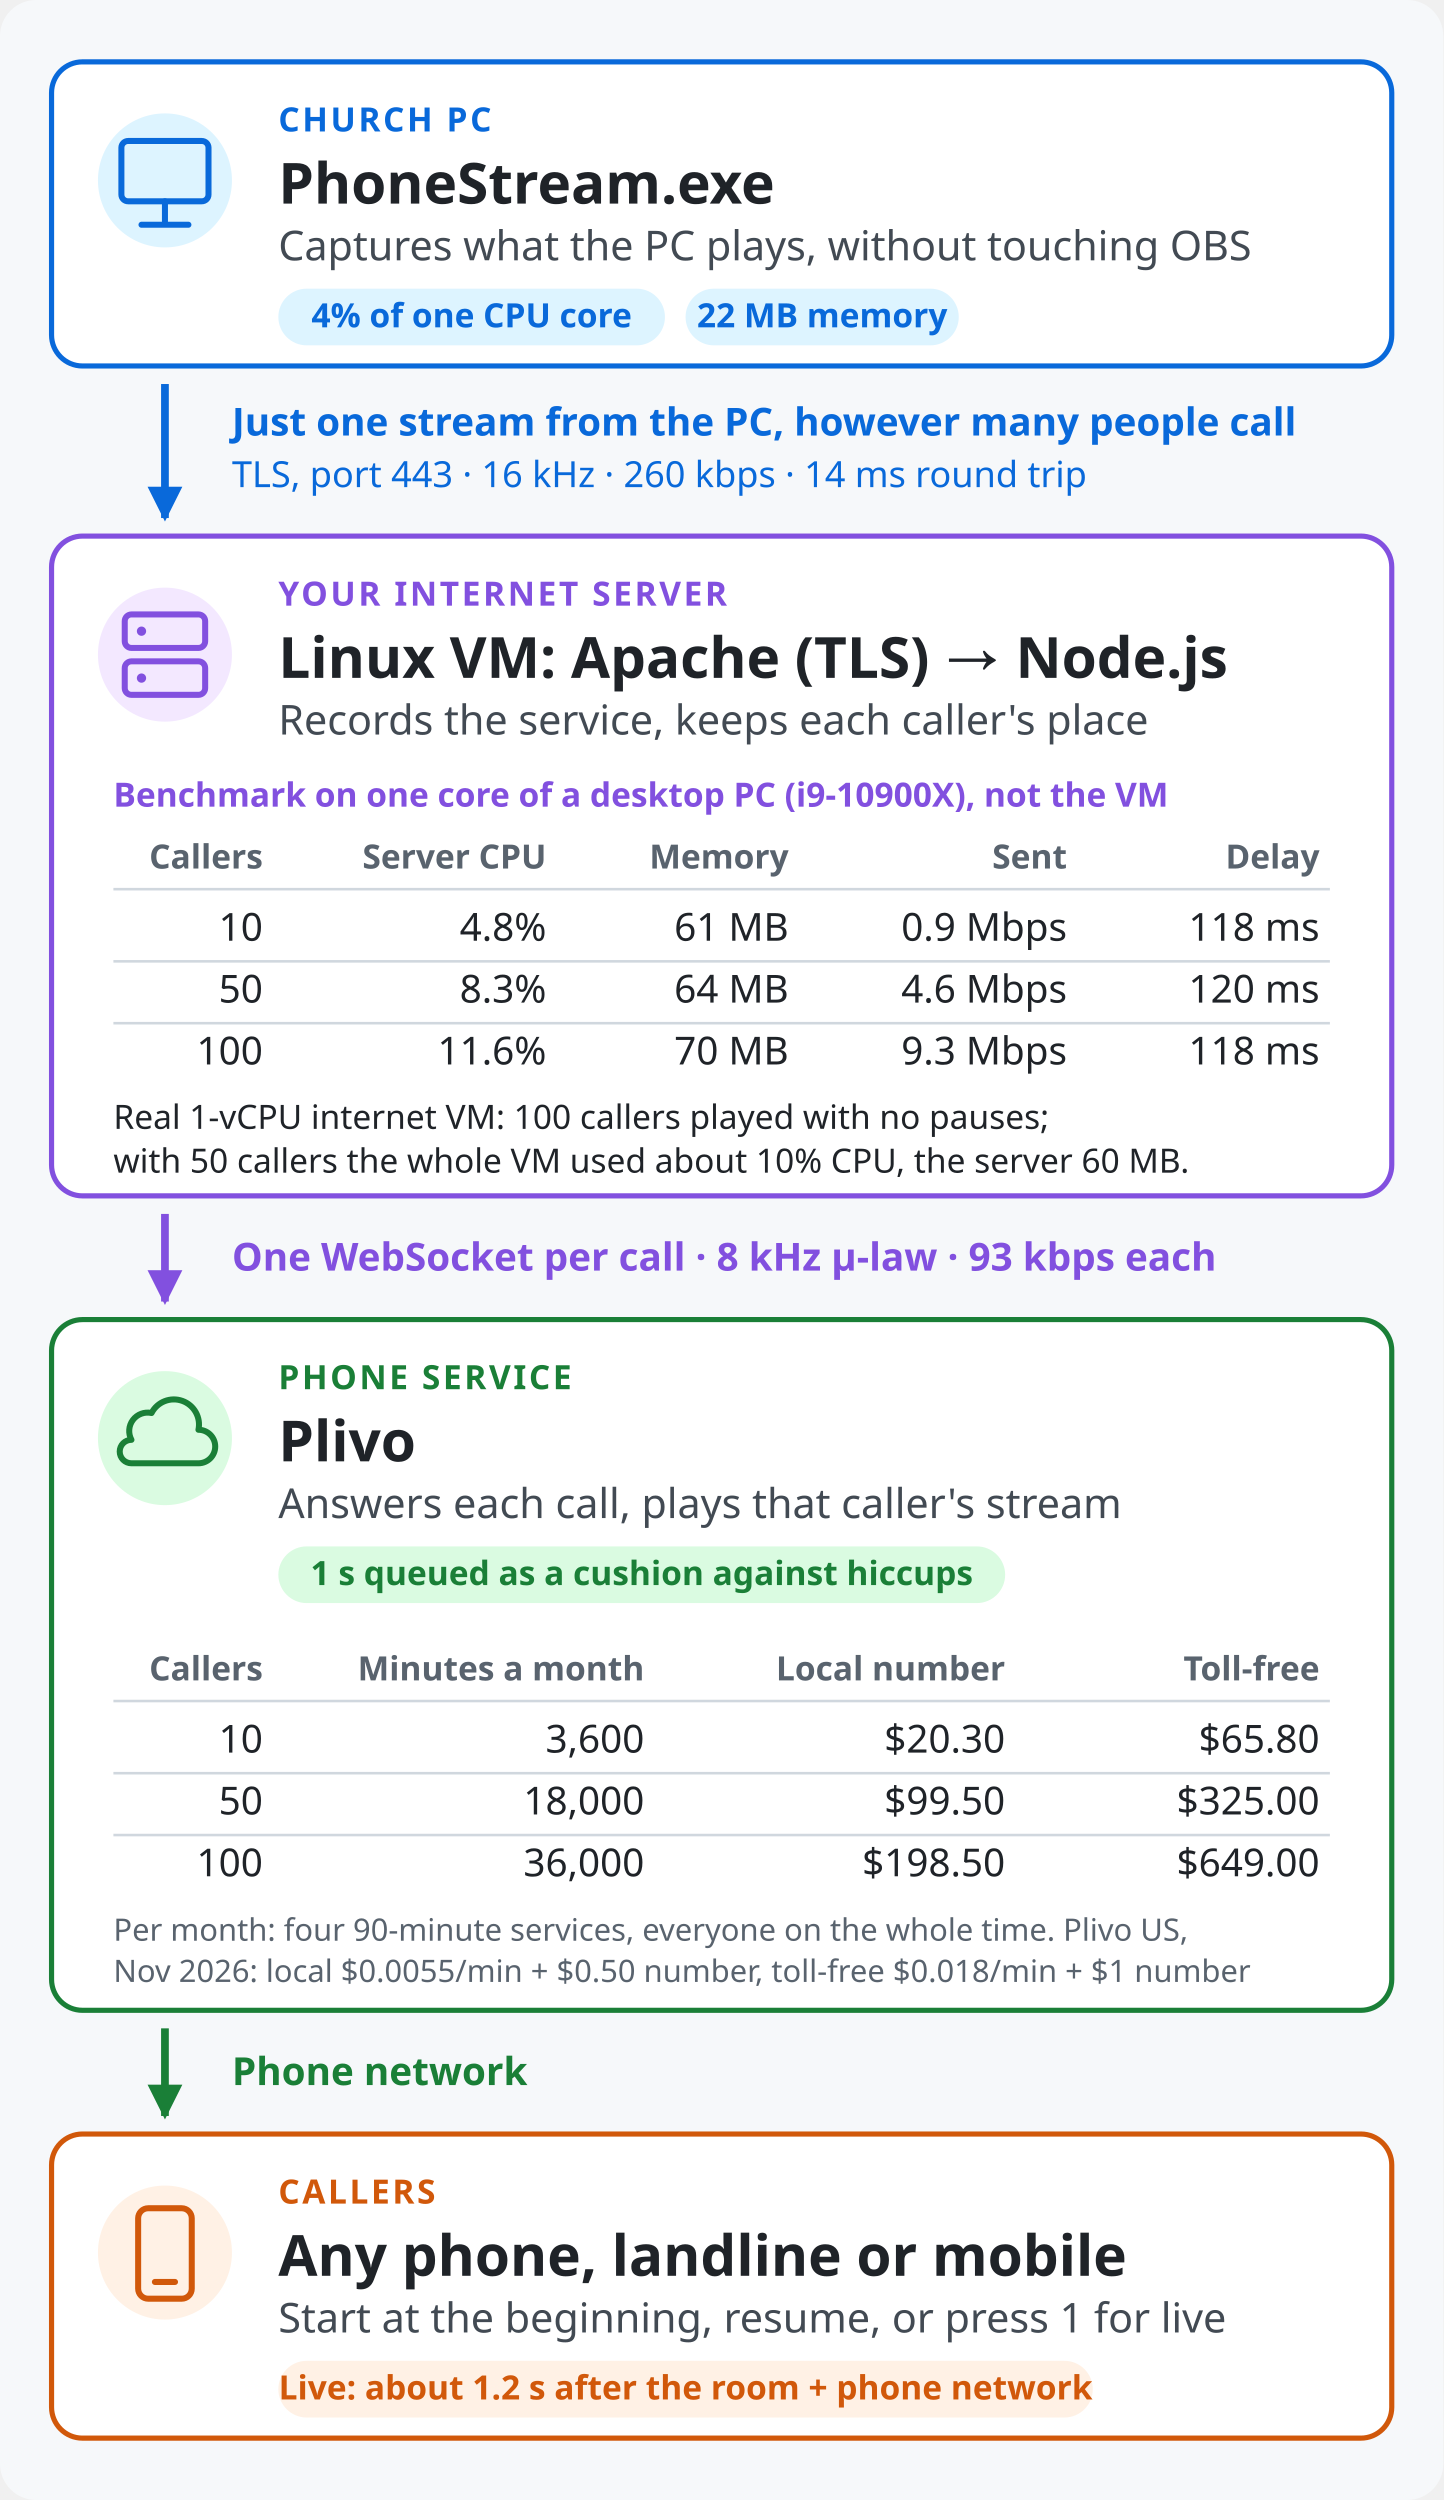
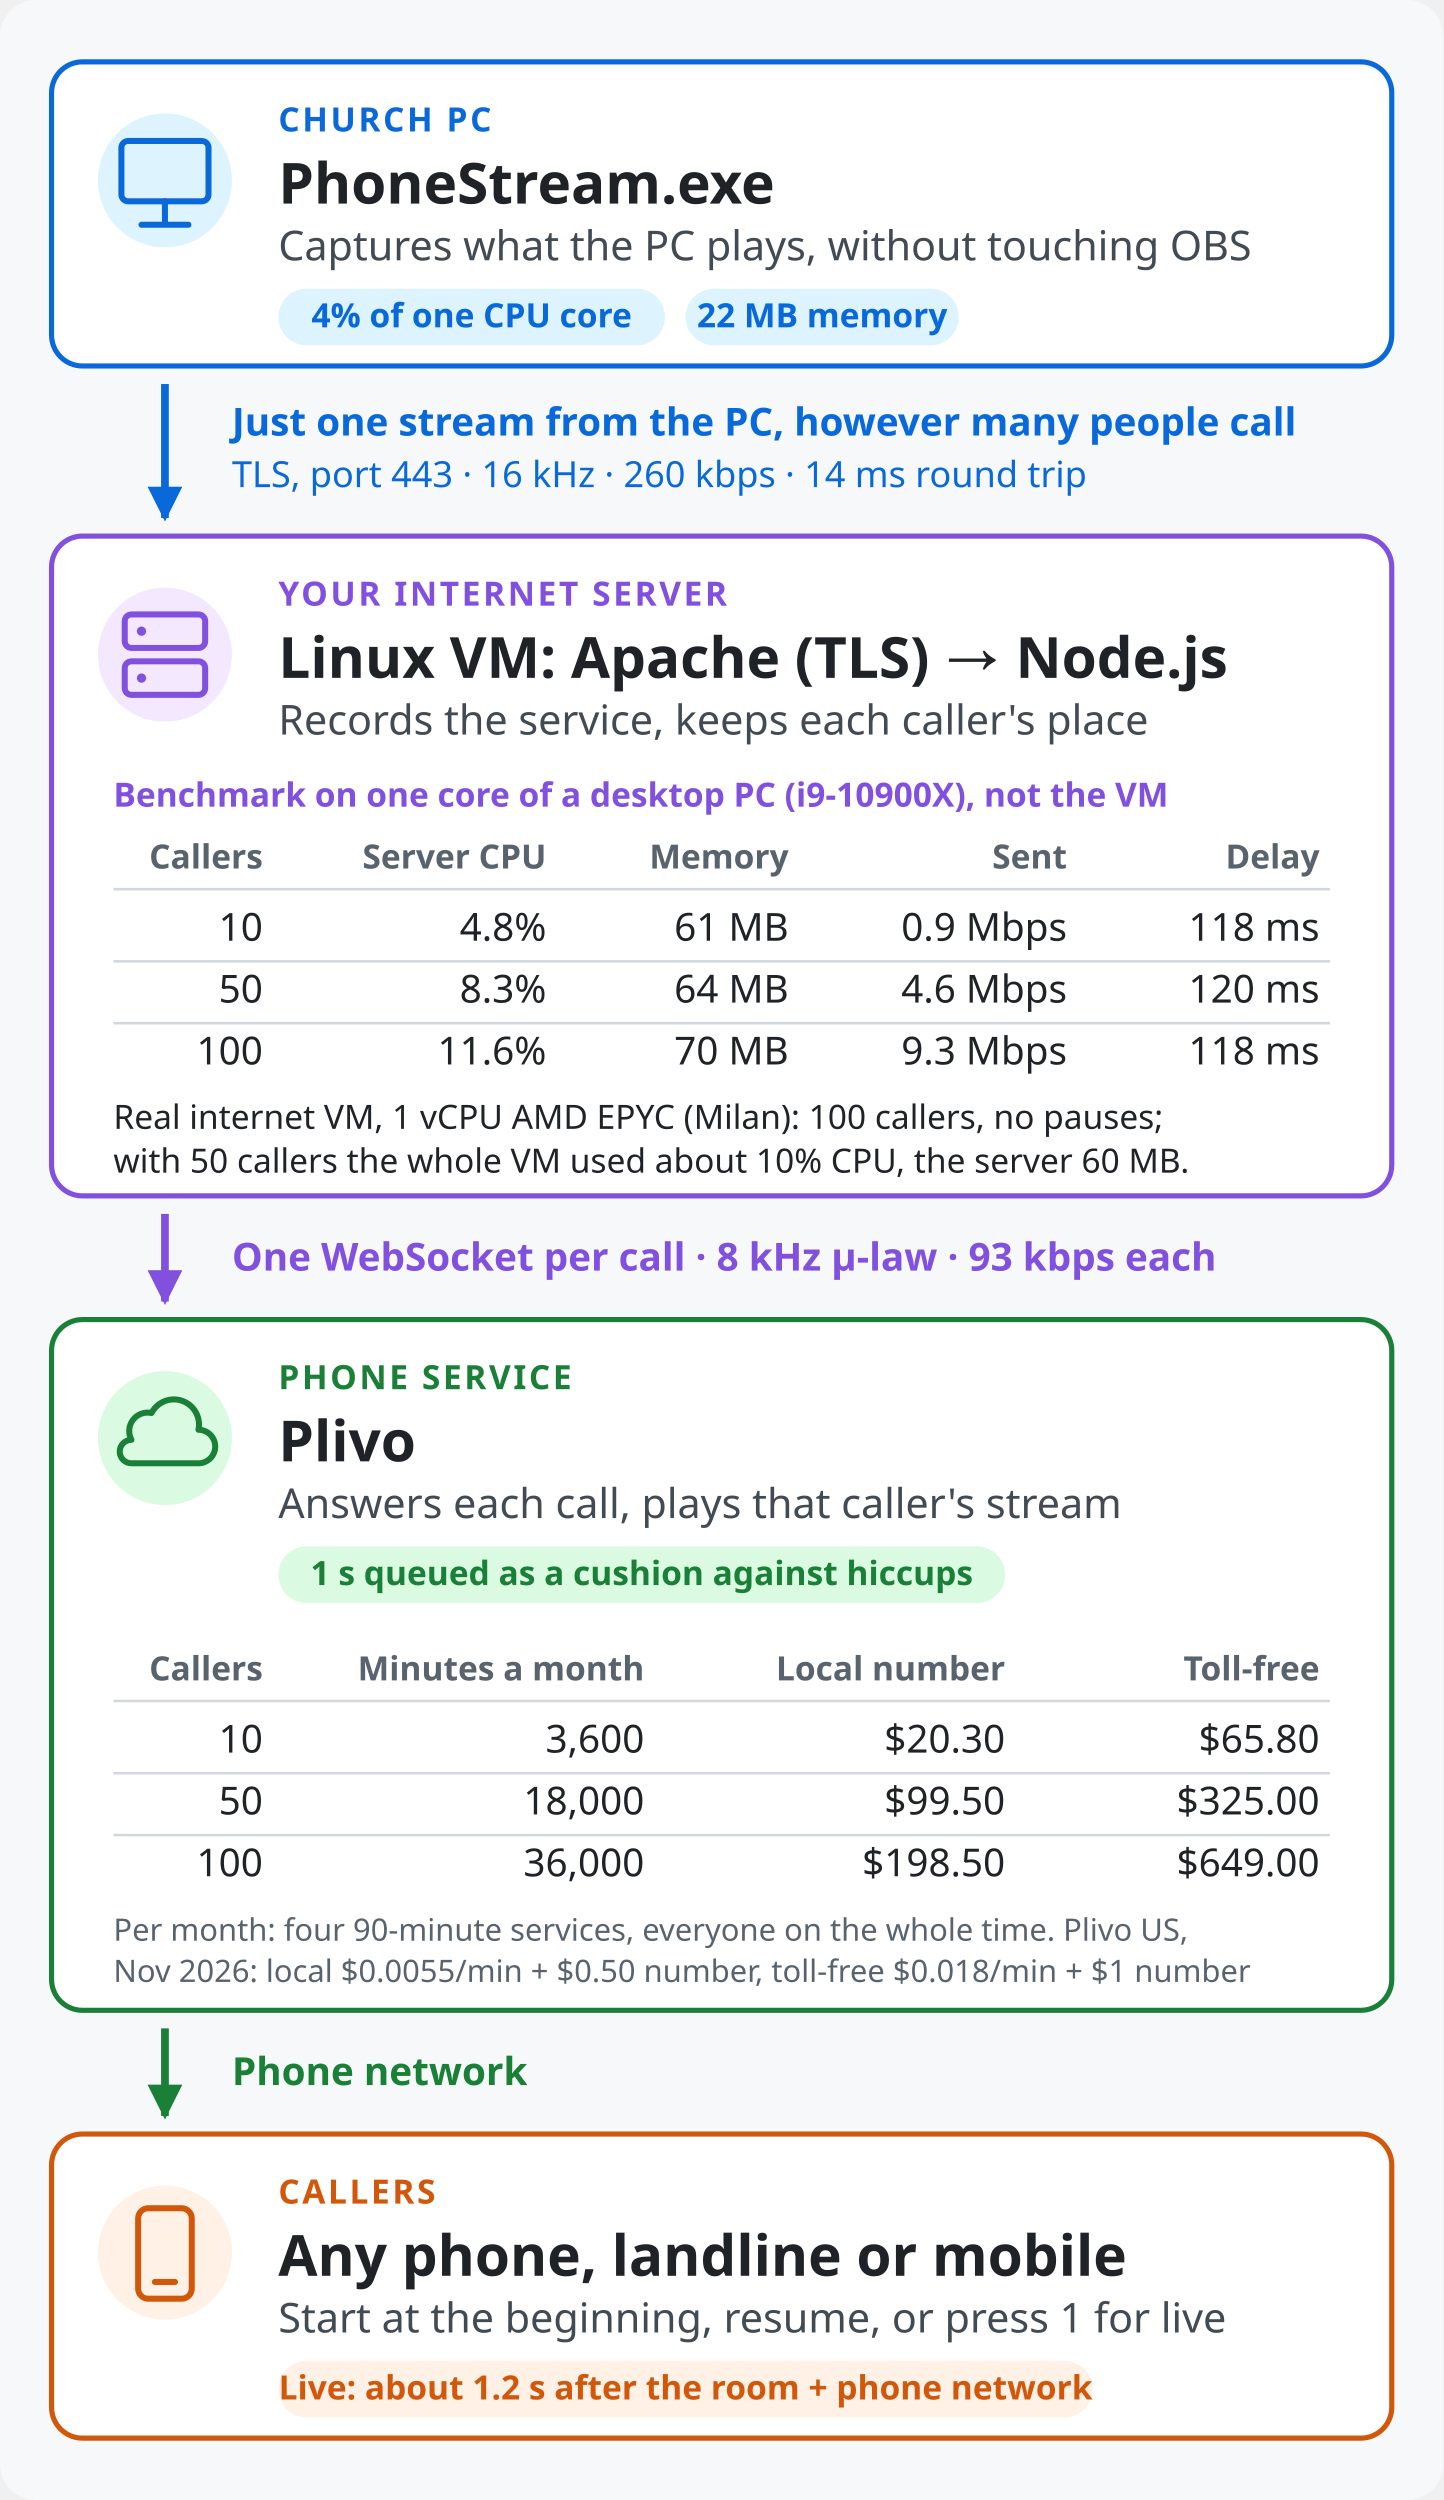
<svg xmlns="http://www.w3.org/2000/svg" width="560" height="970" viewBox="0 0 560 970" role="img" aria-labelledby="title desc">
  <style>
    text { font-family: -apple-system, BlinkMacSystemFont, "Segoe UI", "Noto Sans", Helvetica, Arial, sans-serif; }
    .bg { fill: #f6f8fa; }
    .box { fill: #ffffff; stroke-width: 2; }
    .kicker { font-size: 13px; font-weight: 700; letter-spacing: 1px; }
    .title { fill: #1f2328; font-size: 22px; font-weight: 600; }
    .body { fill: #424a53; font-size: 16px; }
    .label { font-size: 15px; font-weight: 600; }
    .sublabel { font-size: 14px; font-weight: 500; }
    .chip { font-size: 13px; font-weight: 600; text-anchor: middle; }
    .th { fill: #59636e; font-size: 13px; font-weight: 600; text-anchor: end; }
    .td { fill: #1f2328; font-size: 15px; text-anchor: end; font-variant-numeric: tabular-nums; }
    .caption { font-size: 13px; font-weight: 700; }
    .vm { fill: #1f2328; font-size: 13px; font-weight: 500; }
    .note { fill: #59636e; font-size: 12px; }
    .rule { stroke: #d0d7de; stroke-width: 1; }
    .arrow { stroke-width: 3; fill: none; }
    .icon { stroke-width: 1.8; fill: none; stroke-linecap: round; stroke-linejoin: round; }
    /* Inside the boxes: white in both themes. */
    .s1 { stroke: #0969da; } .f1 { fill: #0969da; } .h1 { fill: #ddf4ff; }
    .s2 { stroke: #8250df; } .f2 { fill: #8250df; } .h2 { fill: #f3e8ff; }
    .s3 { stroke: #1a7f37; } .f3 { fill: #1a7f37; } .h3 { fill: #dafbe1; }
    .s4 { stroke: #d1580a; } .f4 { fill: #d1580a; } .h4 { fill: #fff1e5; }
    /* Between the boxes: on the background, so they follow the theme. */
    .a1 { stroke: #0969da; } .l1 { fill: #0969da; }
    .a2 { stroke: #8250df; } .l2 { fill: #8250df; }
    .a3 { stroke: #1a7f37; } .l3 { fill: #1a7f37; }
    @media (prefers-color-scheme: dark) {
      .bg { fill: #1c2128; }
      .a1 { stroke: #58a6ff; } .l1 { fill: #58a6ff; }
      .a2 { stroke: #c297ff; } .l2 { fill: #c297ff; }
      .a3 { stroke: #56d364; } .l3 { fill: #56d364; }
    }
  </style>
  <defs>
    <marker id="head1" viewBox="0 0 10 10" refX="9" refY="5" markerWidth="4.5" markerHeight="4.5" orient="auto">
      <path class="l1" d="M0 0 L10 5 L0 10 Z" />
    </marker>
    <marker id="head2" viewBox="0 0 10 10" refX="9" refY="5" markerWidth="4.5" markerHeight="4.5" orient="auto">
      <path class="l2" d="M0 0 L10 5 L0 10 Z" />
    </marker>
    <marker id="head3" viewBox="0 0 10 10" refX="9" refY="5" markerWidth="4.5" markerHeight="4.5" orient="auto">
      <path class="l3" d="M0 0 L10 5 L0 10 Z" />
    </marker>
  </defs>
  <rect class="bg" x="0" y="0" width="560" height="970" rx="14" />
  <rect class="box s1" x="20" y="24" width="520" height="118" rx="12" />
  <circle class="h1" cx="64" cy="70" r="26" />
  <g class="icon s1" transform="translate(64 69) scale(1.3)">
    <rect x="-13" y="-11" width="26" height="18" rx="2" />
    <path d="M0 7 V13 M-7 14 H7" />
  </g>
  <text class="kicker f1" x="108" y="51">CHURCH PC</text>
  <text class="title" x="108" y="79">PhoneStream.exe</text>
  <text class="body" x="108" y="101">Captures what the PC plays, without touching OBS</text>
  <rect class="h1" x="108" y="112" width="150" height="22" rx="11" />
  <text class="chip f1" x="183" y="127">4% of one CPU core</text>
  <rect class="h1" x="266" y="112" width="106" height="22" rx="11" />
  <text class="chip f1" x="319" y="127">22 MB memory</text>
  <path class="arrow a1" d="M64 149 V201" marker-end="url(#head1)" />
  <text class="label l1" x="90" y="169">Just one stream from the PC, however many people call</text>
  <text class="sublabel l1" x="90" y="189">TLS, port 443 · 16 kHz · 260 kbps · 14 ms round trip</text>
  <rect class="box s2" x="20" y="208" width="520" height="256" rx="12" />
  <circle class="h2" cx="64" cy="254" r="26" />
  <g class="icon s2" transform="translate(64 254) scale(1.3)">
    <rect x="-12" y="-12" width="24" height="10" rx="2" />
    <rect x="-12" y="2" width="24" height="10" rx="2" />
  </g>
  <circle class="f2" cx="54.9" cy="244.9" r="1.8" />
  <circle class="f2" cx="54.9" cy="263.1" r="1.8" />
  <text class="kicker f2" x="108" y="235">YOUR INTERNET SERVER</text>
  <text class="title" x="108" y="263">Linux VM: Apache (TLS) → Node.js</text>
  <text class="body" x="108" y="285">Records the service, keeps each caller's place</text>
  <text class="caption f2" x="44" y="313">Benchmark on one core of a desktop PC (i9-10900X), not the VM</text>
  <text class="th" x="102" y="337">Callers</text>
  <text class="th" x="212" y="337">Server CPU</text>
  <text class="th" x="306" y="337">Memory</text>
  <text class="th" x="414" y="337">Sent</text>
  <text class="th" x="512" y="337">Delay</text>
  <path class="rule" d="M44 345 H516" />
  <text class="td" x="102" y="365">10</text>
  <text class="td" x="212" y="365">4.8%</text>
  <text class="td" x="306" y="365">61 MB</text>
  <text class="td" x="414" y="365">0.9 Mbps</text>
  <text class="td" x="512" y="365">118 ms</text>
  <path class="rule" d="M44 373 H516" />
  <text class="td" x="102" y="389">50</text>
  <text class="td" x="212" y="389">8.3%</text>
  <text class="td" x="306" y="389">64 MB</text>
  <text class="td" x="414" y="389">4.6 Mbps</text>
  <text class="td" x="512" y="389">120 ms</text>
  <path class="rule" d="M44 397 H516" />
  <text class="td" x="102" y="413">100</text>
  <text class="td" x="212" y="413">11.6%</text>
  <text class="td" x="306" y="413">70 MB</text>
  <text class="td" x="414" y="413">9.3 Mbps</text>
  <text class="td" x="512" y="413">118 ms</text>
-   <text class="vm" x="44" y="438">Real 1-vCPU internet VM: 100 callers played with no pauses;</text>
+   <text class="vm" x="44" y="438">Real internet VM, 1 vCPU AMD EPYC (Milan): 100 callers, no pauses;</text>
  <text class="vm" x="44" y="455">with 50 callers the whole VM used about 10% CPU, the server 60 MB.</text>
  <path class="arrow a2" d="M64 471 V505" marker-end="url(#head2)" />
  <text class="label l2" x="90" y="493">One WebSocket per call · 8 kHz μ-law · 93 kbps each</text>
  <rect class="box s3" x="20" y="512" width="520" height="268" rx="12" />
  <circle class="h3" cx="64" cy="558" r="26" />
  <path class="icon s3" transform="translate(64 558) scale(1.3)" d="M-10 7.5 H10 A5 5 0 0 0 10 -2.5 A7.5 7.5 0 0 0 -4 -7.5 A5.5 5.5 0 0 0 -10 0.5 A3.5 3.5 0 0 0 -10 7.5 Z" />
  <text class="kicker f3" x="108" y="539">PHONE SERVICE</text>
  <text class="title" x="108" y="567">Plivo</text>
  <text class="body" x="108" y="589">Answers each call, plays that caller's stream</text>
  <rect class="h3" x="108" y="600" width="282" height="22" rx="11" />
  <text class="chip f3" x="249" y="615">1 s queued as a cushion against hiccups</text>
  <text class="th" x="102" y="652">Callers</text>
  <text class="th" x="250" y="652">Minutes a month</text>
  <text class="th" x="390" y="652">Local number</text>
  <text class="th" x="512" y="652">Toll-free</text>
  <path class="rule" d="M44 660 H516" />
  <text class="td" x="102" y="680">10</text>
  <text class="td" x="250" y="680">3,600</text>
  <text class="td" x="390" y="680">$20.30</text>
  <text class="td" x="512" y="680">$65.80</text>
  <path class="rule" d="M44 688 H516" />
  <text class="td" x="102" y="704">50</text>
  <text class="td" x="250" y="704">18,000</text>
  <text class="td" x="390" y="704">$99.50</text>
  <text class="td" x="512" y="704">$325.00</text>
  <path class="rule" d="M44 712 H516" />
  <text class="td" x="102" y="728">100</text>
  <text class="td" x="250" y="728">36,000</text>
  <text class="td" x="390" y="728">$198.50</text>
  <text class="td" x="512" y="728">$649.00</text>
  <text class="note" x="44" y="753">Per month: four 90-minute services, everyone on the whole time. Plivo US,</text>
  <text class="note" x="44" y="769">Nov 2026: local $0.0055/min + $0.50 number, toll-free $0.018/min + $1 number</text>
  <path class="arrow a3" d="M64 787 V821" marker-end="url(#head3)" />
  <text class="label l3" x="90" y="809">Phone network</text>
  <rect class="box s4" x="20" y="828" width="520" height="118" rx="12" />
  <circle class="h4" cx="64" cy="874" r="26" />
  <g class="icon s4" transform="translate(64 875) scale(1.3)">
    <rect x="-8" y="-14" width="16" height="27" rx="3" />
    <path d="M-3 8 H3" />
  </g>
  <text class="kicker f4" x="108" y="855">CALLERS</text>
  <text class="title" x="108" y="883">Any phone, landline or mobile</text>
  <text class="body" x="108" y="905">Start at the beginning, resume, or press 1 for live</text>
  <rect class="h4" x="108" y="916" width="316" height="22" rx="11" />
  <text class="chip f4" x="266" y="931">Live: about 1.2 s after the room + phone network</text>
</svg>
